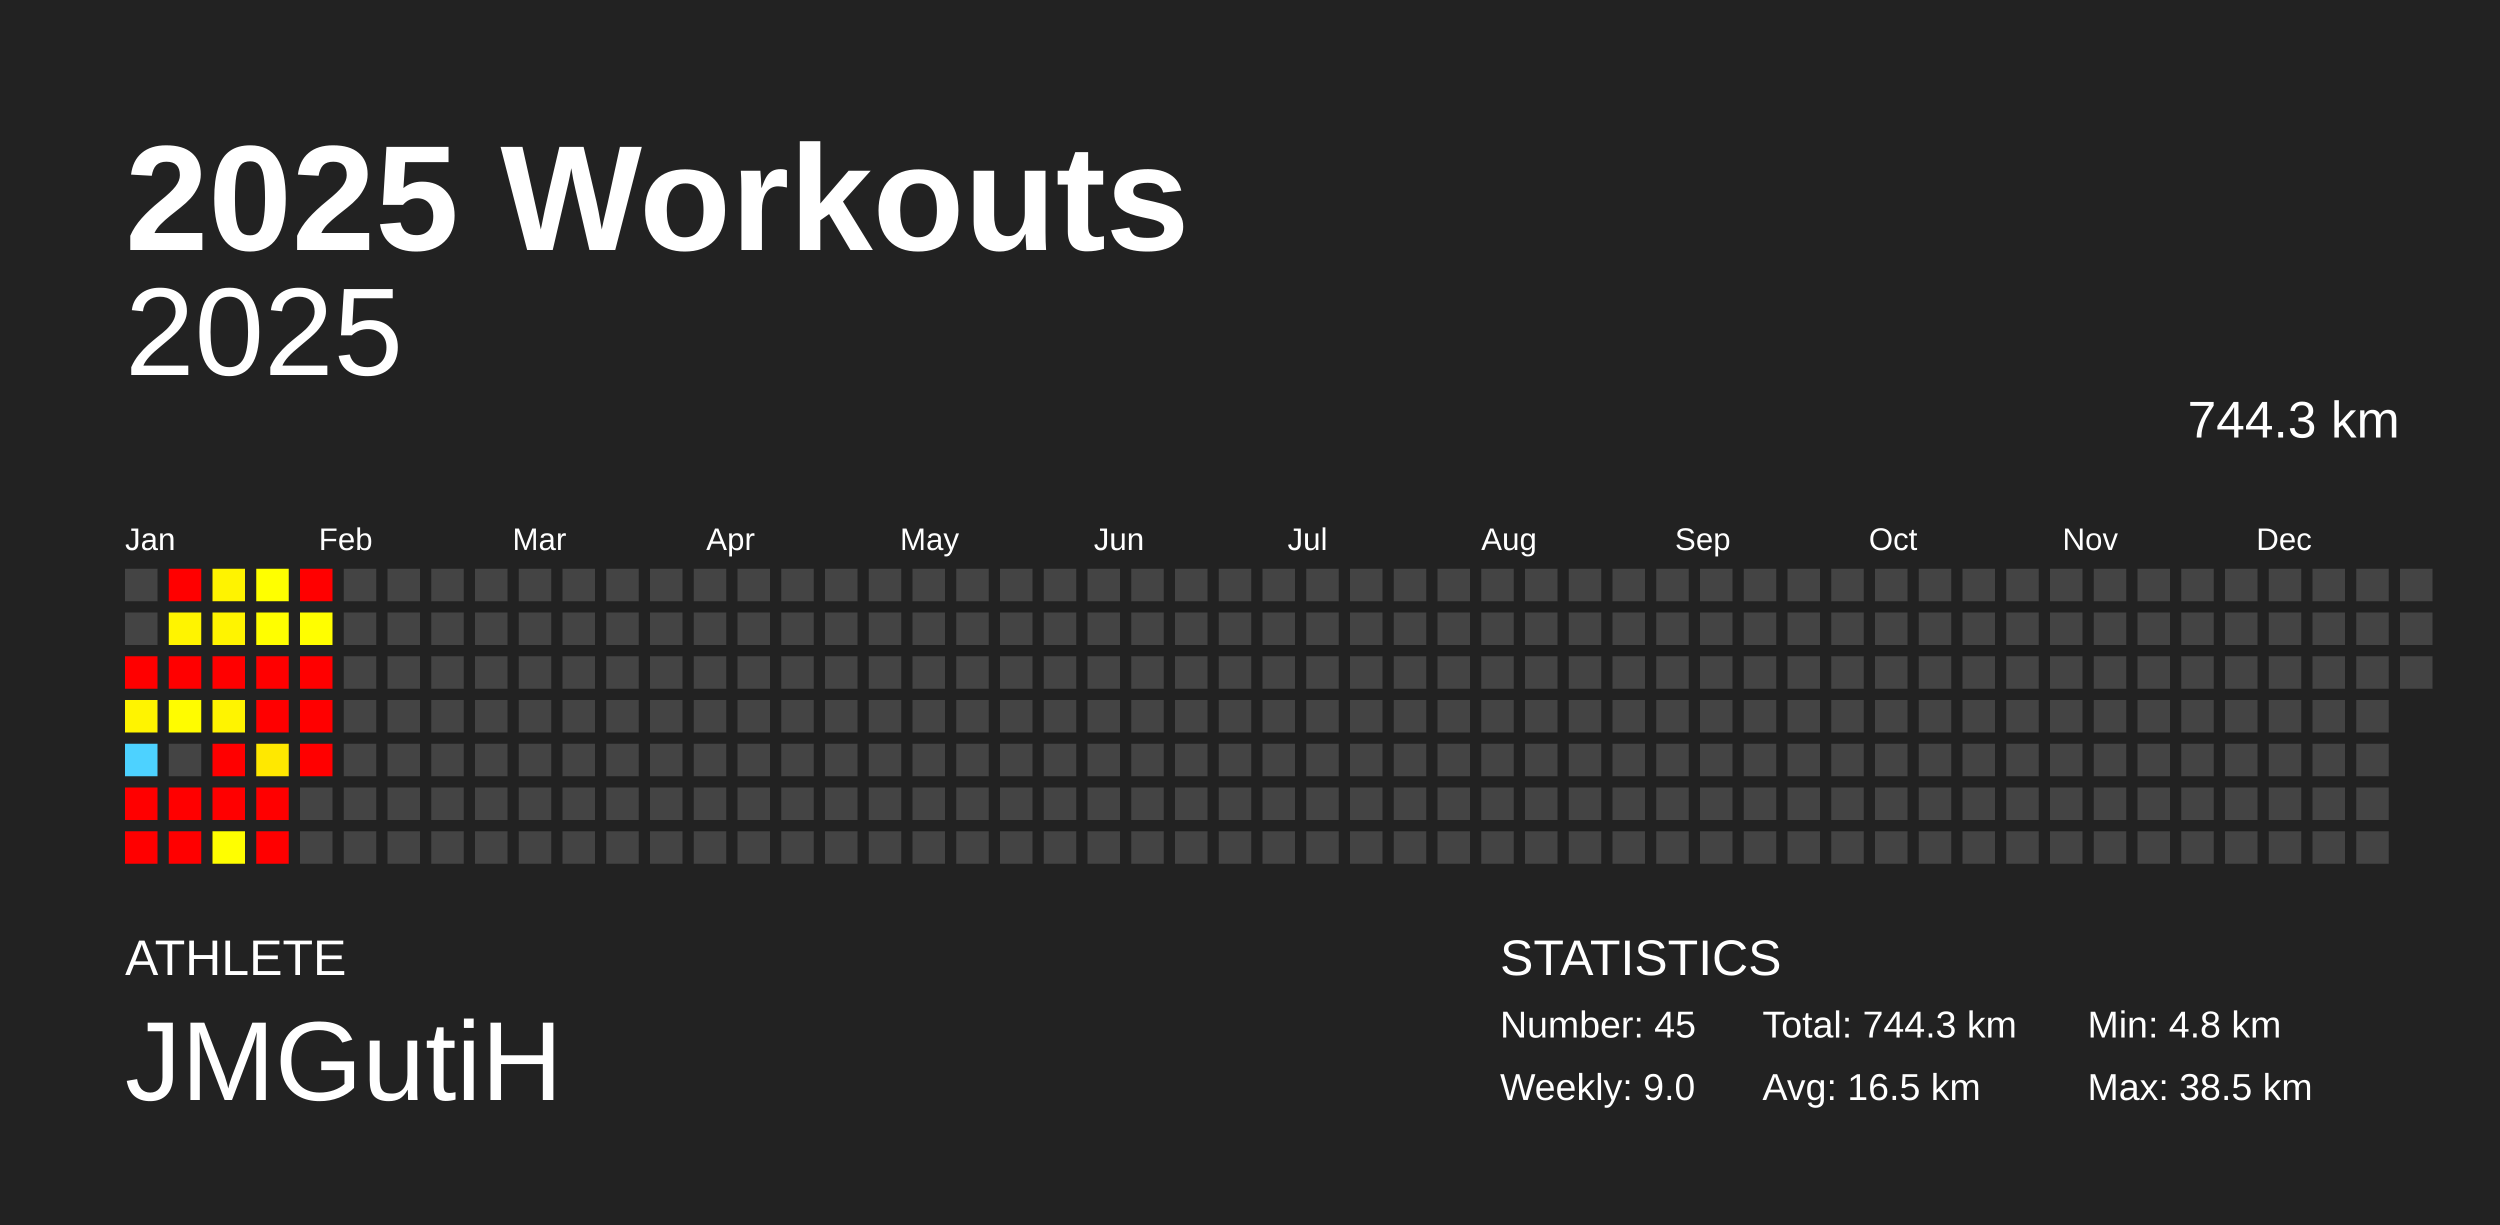
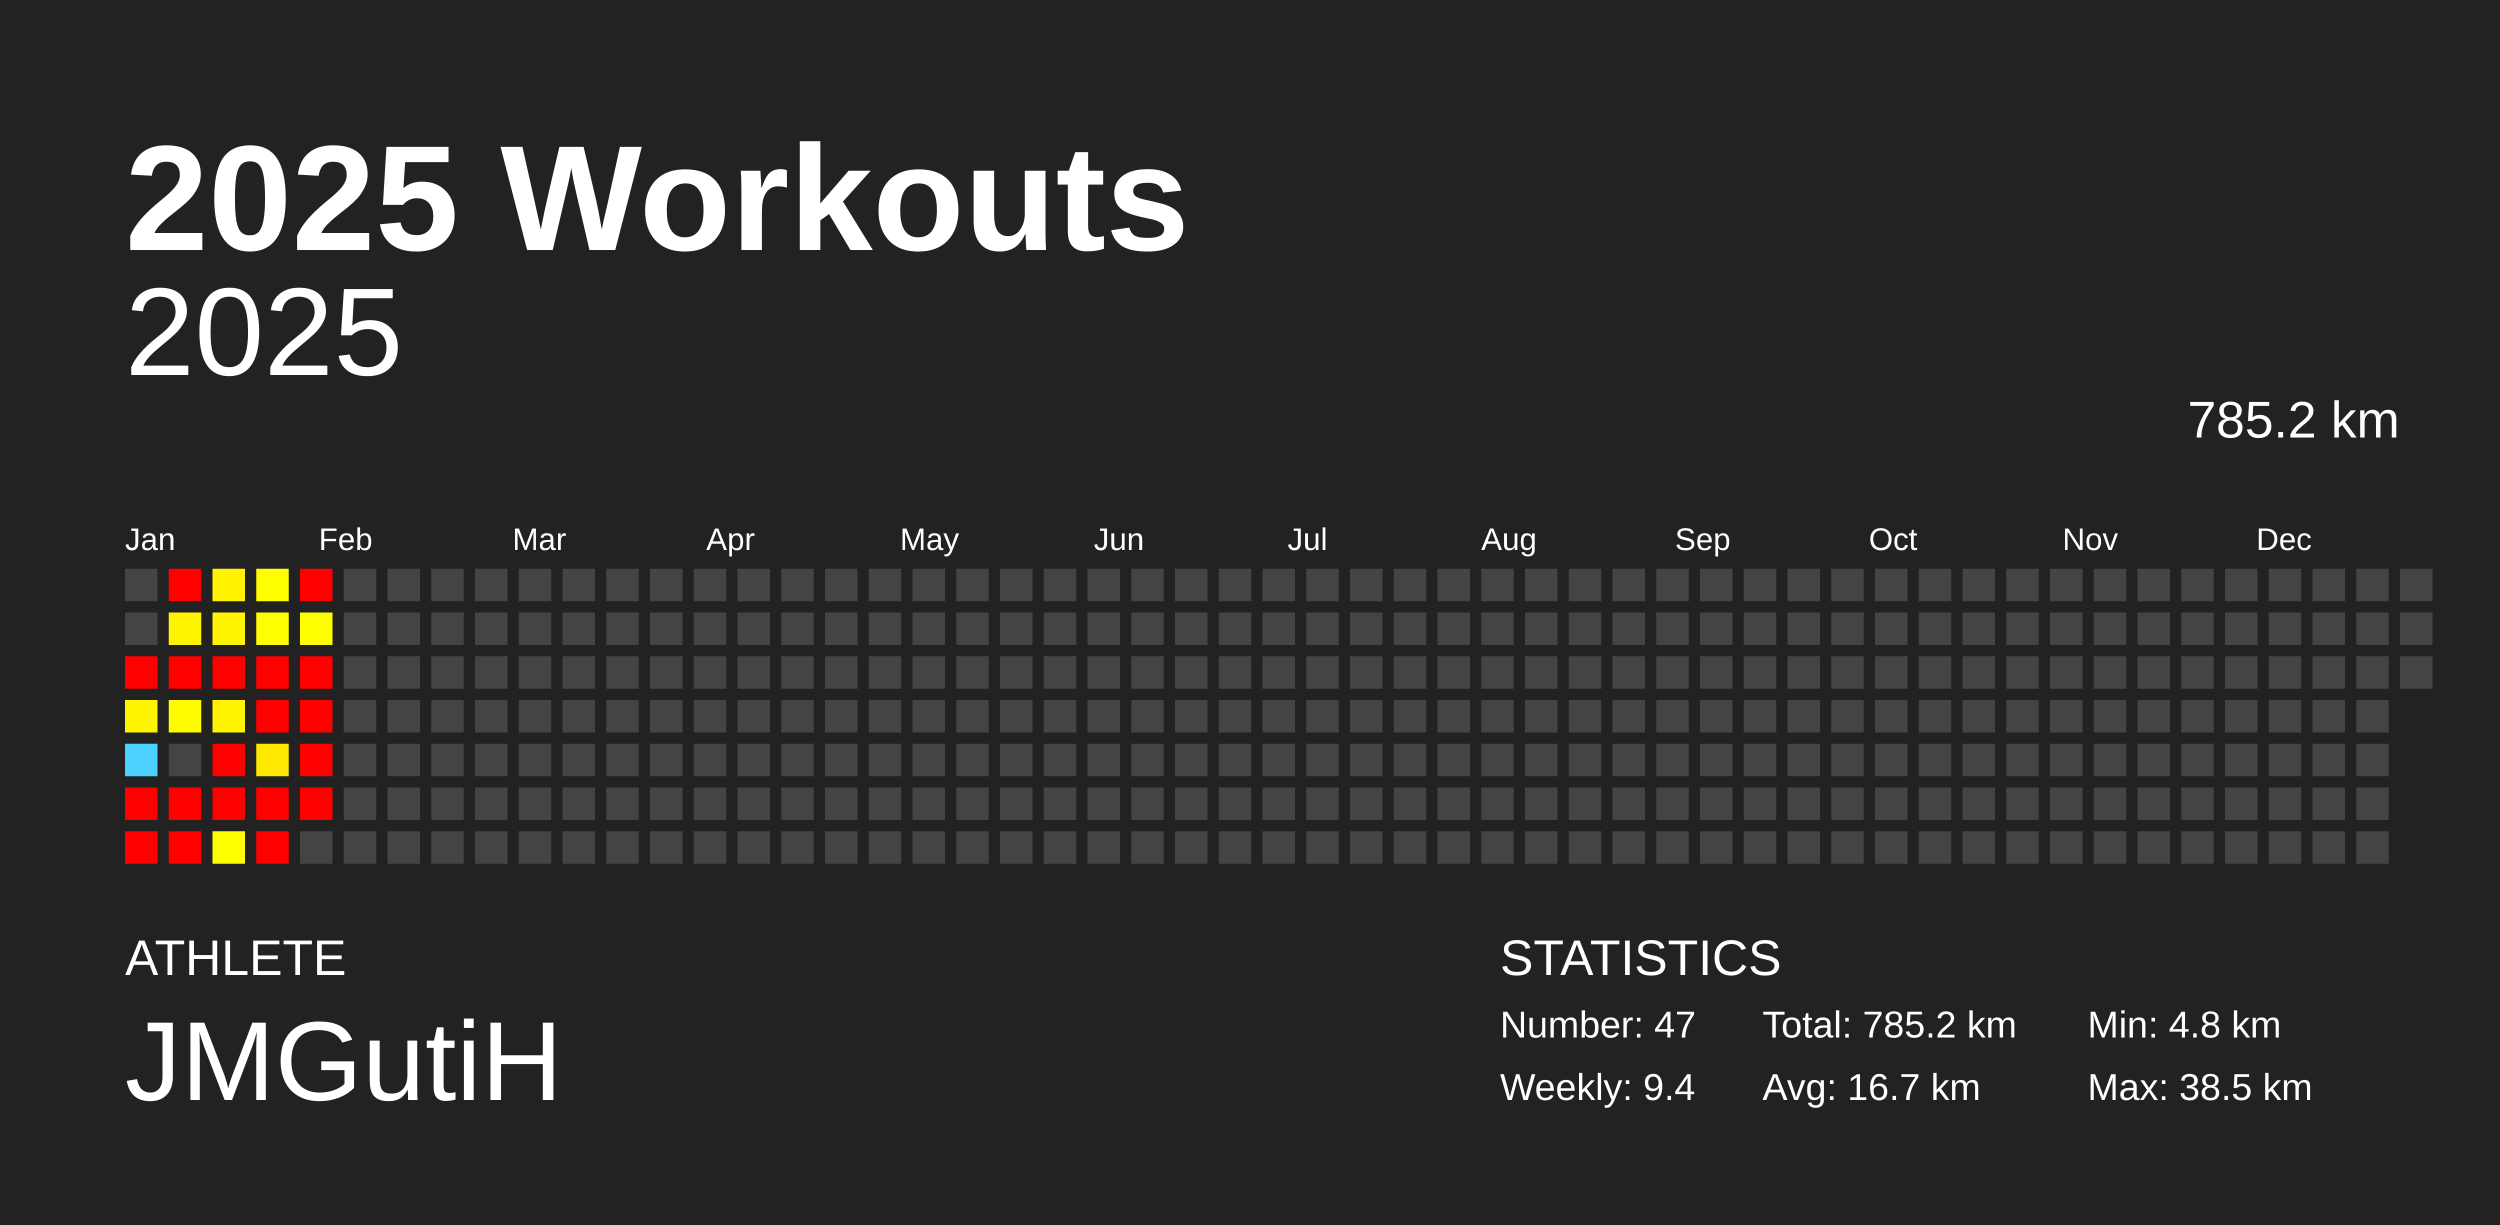
<svg xmlns="http://www.w3.org/2000/svg" baseProfile="full" height="98mm" version="1.1" viewBox="0,0,200,98" width="200mm">
  <defs />
  <rect fill="#222222" height="98" width="200" x="0" y="0" />
  <text fill="#FFFFFF" style="font-size:12px; font-family:Arial; font-weight:bold;" x="10" y="20">2025 Workouts</text>
  <text fill="#FFFFFF" style="font-size:4px; font-family:Arial" x="10" y="78">ATHLETE</text>
  <text fill="#FFFFFF" style="font-size:9px; font-family:Arial" x="10" y="88">JMGutiH</text>
  <text fill="#FFFFFF" style="font-size:4px; font-family:Arial" x="120" y="78">STATISTICS</text>
-   <text fill="#FFFFFF" style="font-size:3px; font-family:Arial" x="120" y="83">Number: 45</text>
-   <text fill="#FFFFFF" style="font-size:3px; font-family:Arial" x="120" y="88">Weekly: 9.0</text>
-   <text fill="#FFFFFF" style="font-size:3px; font-family:Arial" x="141" y="83">Total: 744.3 km</text>
-   <text fill="#FFFFFF" style="font-size:3px; font-family:Arial" x="141" y="88">Avg: 16.5 km</text>
+   <text fill="#FFFFFF" style="font-size:3px; font-family:Arial" x="120" y="83">Number: 47</text>
+   <text fill="#FFFFFF" style="font-size:3px; font-family:Arial" x="120" y="88">Weekly: 9.4</text>
+   <text fill="#FFFFFF" style="font-size:3px; font-family:Arial" x="141" y="83">Total: 785.2 km</text>
+   <text fill="#FFFFFF" style="font-size:3px; font-family:Arial" x="141" y="88">Avg: 16.7 km</text>
  <text fill="#FFFFFF" style="font-size:3px; font-family:Arial" x="167" y="83">Min: 4.8 km</text>
  <text fill="#FFFFFF" style="font-size:3px; font-family:Arial" x="167" y="88">Max: 38.5 km</text>
  <text alignment-baseline="hanging" fill="#FFFFFF" style="font-size:10.0px; font-family:Arial;" x="10" y="30">2025</text>
-   <text alignment-baseline="hanging" fill="#FFFFFF" style="font-size:4.125px; font-family:Arial;" x="175" y="35">744.3 km</text>
+   <text alignment-baseline="hanging" fill="#FFFFFF" style="font-size:4.125px; font-family:Arial;" x="175" y="35">785.2 km</text>
  <text fill="#FFFFFF" style="font-size:2.5px; font-family:Arial" x="10.0" y="44">Jan</text>
  <text fill="#FFFFFF" style="font-size:2.5px; font-family:Arial" x="25.5" y="44">Feb</text>
  <text fill="#FFFFFF" style="font-size:2.5px; font-family:Arial" x="41.0" y="44">Mar</text>
  <text fill="#FFFFFF" style="font-size:2.5px; font-family:Arial" x="56.5" y="44">Apr</text>
  <text fill="#FFFFFF" style="font-size:2.5px; font-family:Arial" x="72.0" y="44">May</text>
  <text fill="#FFFFFF" style="font-size:2.5px; font-family:Arial" x="87.5" y="44">Jun</text>
  <text fill="#FFFFFF" style="font-size:2.5px; font-family:Arial" x="103.0" y="44">Jul</text>
  <text fill="#FFFFFF" style="font-size:2.5px; font-family:Arial" x="118.5" y="44">Aug</text>
  <text fill="#FFFFFF" style="font-size:2.5px; font-family:Arial" x="134.0" y="44">Sep</text>
  <text fill="#FFFFFF" style="font-size:2.5px; font-family:Arial" x="149.5" y="44">Oct</text>
  <text fill="#FFFFFF" style="font-size:2.5px; font-family:Arial" x="165.0" y="44">Nov</text>
  <text fill="#FFFFFF" style="font-size:2.5px; font-family:Arial" x="180.5" y="44">Dec</text>
  <rect fill="#444444" height="2.6" width="2.6" x="10.0" y="45.5" />
  <rect fill="#444444" height="2.6" width="2.6" x="10.0" y="49.0" />
  <rect fill="red" height="2.6" width="2.6" x="10.0" y="52.5" />
  <rect fill="#fff400" height="2.6" width="2.6" x="10.0" y="56.0" />
  <rect fill="#4dd2ff" height="2.6" width="2.6" x="10.0" y="59.5" />
  <rect fill="red" height="2.6" width="2.6" x="10.0" y="63.0" />
  <rect fill="red" height="2.6" width="2.6" x="10.0" y="66.5" />
  <rect fill="red" height="2.6" width="2.6" x="13.5" y="45.5" />
  <rect fill="#fff400" height="2.6" width="2.6" x="13.5" y="49.0" />
  <rect fill="red" height="2.6" width="2.6" x="13.5" y="52.5" />
  <rect fill="#fffc00" height="2.6" width="2.6" x="13.5" y="56.0" />
  <rect fill="#444444" height="2.6" width="2.6" x="13.5" y="59.5" />
  <rect fill="red" height="2.6" width="2.6" x="13.5" y="63.0" />
  <rect fill="red" height="2.6" width="2.6" x="13.5" y="66.5" />
  <rect fill="#fff300" height="2.6" width="2.6" x="17.0" y="45.5" />
  <rect fill="#fff400" height="2.6" width="2.6" x="17.0" y="49.0" />
  <rect fill="red" height="2.6" width="2.6" x="17.0" y="52.5" />
  <rect fill="#fff400" height="2.6" width="2.6" x="17.0" y="56.0" />
  <rect fill="red" height="2.6" width="2.6" x="17.0" y="59.5" />
  <rect fill="red" height="2.6" width="2.6" x="17.0" y="63.0" />
  <rect fill="#fffe00" height="2.6" width="2.6" x="17.0" y="66.5" />
  <rect fill="#ffff00" height="2.6" width="2.6" x="20.5" y="45.5" />
  <rect fill="#fffe00" height="2.6" width="2.6" x="20.5" y="49.0" />
  <rect fill="red" height="2.6" width="2.6" x="20.5" y="52.5" />
  <rect fill="red" height="2.6" width="2.6" x="20.5" y="56.0" />
  <rect fill="#ffe800" height="2.6" width="2.6" x="20.5" y="59.5" />
  <rect fill="red" height="2.6" width="2.6" x="20.5" y="63.0" />
  <rect fill="red" height="2.6" width="2.6" x="20.5" y="66.5" />
  <rect fill="red" height="2.6" width="2.6" x="24.0" y="45.5" />
  <rect fill="#fffe00" height="2.6" width="2.6" x="24.0" y="49.0" />
  <rect fill="red" height="2.6" width="2.6" x="24.0" y="52.5" />
  <rect fill="red" height="2.6" width="2.6" x="24.0" y="56.0" />
  <rect fill="red" height="2.6" width="2.6" x="24.0" y="59.5" />
-   <rect fill="#444444" height="2.6" width="2.6" x="24.0" y="63.0" />
+   <rect fill="red" height="2.6" width="2.6" x="24.0" y="63.0" />
  <rect fill="#444444" height="2.6" width="2.6" x="24.0" y="66.5" />
  <rect fill="#444444" height="2.6" width="2.6" x="27.5" y="45.5" />
  <rect fill="#444444" height="2.6" width="2.6" x="27.5" y="49.0" />
  <rect fill="#444444" height="2.6" width="2.6" x="27.5" y="52.5" />
  <rect fill="#444444" height="2.6" width="2.6" x="27.5" y="56.0" />
  <rect fill="#444444" height="2.6" width="2.6" x="27.5" y="59.5" />
  <rect fill="#444444" height="2.6" width="2.6" x="27.5" y="63.0" />
  <rect fill="#444444" height="2.6" width="2.6" x="27.5" y="66.5" />
  <rect fill="#444444" height="2.6" width="2.6" x="31.0" y="45.5" />
  <rect fill="#444444" height="2.6" width="2.6" x="31.0" y="49.0" />
  <rect fill="#444444" height="2.6" width="2.6" x="31.0" y="52.5" />
  <rect fill="#444444" height="2.6" width="2.6" x="31.0" y="56.0" />
  <rect fill="#444444" height="2.6" width="2.6" x="31.0" y="59.5" />
  <rect fill="#444444" height="2.6" width="2.6" x="31.0" y="63.0" />
  <rect fill="#444444" height="2.6" width="2.6" x="31.0" y="66.5" />
  <rect fill="#444444" height="2.6" width="2.6" x="34.5" y="45.5" />
  <rect fill="#444444" height="2.6" width="2.6" x="34.5" y="49.0" />
  <rect fill="#444444" height="2.6" width="2.6" x="34.5" y="52.5" />
  <rect fill="#444444" height="2.6" width="2.6" x="34.5" y="56.0" />
  <rect fill="#444444" height="2.6" width="2.6" x="34.5" y="59.5" />
  <rect fill="#444444" height="2.6" width="2.6" x="34.5" y="63.0" />
  <rect fill="#444444" height="2.6" width="2.6" x="34.5" y="66.5" />
  <rect fill="#444444" height="2.6" width="2.6" x="38.0" y="45.5" />
  <rect fill="#444444" height="2.6" width="2.6" x="38.0" y="49.0" />
  <rect fill="#444444" height="2.6" width="2.6" x="38.0" y="52.5" />
  <rect fill="#444444" height="2.6" width="2.6" x="38.0" y="56.0" />
  <rect fill="#444444" height="2.6" width="2.6" x="38.0" y="59.5" />
  <rect fill="#444444" height="2.6" width="2.6" x="38.0" y="63.0" />
  <rect fill="#444444" height="2.6" width="2.6" x="38.0" y="66.5" />
  <rect fill="#444444" height="2.6" width="2.6" x="41.5" y="45.5" />
  <rect fill="#444444" height="2.6" width="2.6" x="41.5" y="49.0" />
  <rect fill="#444444" height="2.6" width="2.6" x="41.5" y="52.5" />
  <rect fill="#444444" height="2.6" width="2.6" x="41.5" y="56.0" />
  <rect fill="#444444" height="2.6" width="2.6" x="41.5" y="59.5" />
  <rect fill="#444444" height="2.6" width="2.6" x="41.5" y="63.0" />
  <rect fill="#444444" height="2.6" width="2.6" x="41.5" y="66.5" />
  <rect fill="#444444" height="2.6" width="2.6" x="45.0" y="45.5" />
  <rect fill="#444444" height="2.6" width="2.6" x="45.0" y="49.0" />
  <rect fill="#444444" height="2.6" width="2.6" x="45.0" y="52.5" />
  <rect fill="#444444" height="2.6" width="2.6" x="45.0" y="56.0" />
  <rect fill="#444444" height="2.6" width="2.6" x="45.0" y="59.5" />
  <rect fill="#444444" height="2.6" width="2.6" x="45.0" y="63.0" />
  <rect fill="#444444" height="2.6" width="2.6" x="45.0" y="66.5" />
  <rect fill="#444444" height="2.6" width="2.6" x="48.5" y="45.5" />
  <rect fill="#444444" height="2.6" width="2.6" x="48.5" y="49.0" />
  <rect fill="#444444" height="2.6" width="2.6" x="48.5" y="52.5" />
  <rect fill="#444444" height="2.6" width="2.6" x="48.5" y="56.0" />
  <rect fill="#444444" height="2.6" width="2.6" x="48.5" y="59.5" />
  <rect fill="#444444" height="2.6" width="2.6" x="48.5" y="63.0" />
  <rect fill="#444444" height="2.6" width="2.6" x="48.5" y="66.5" />
  <rect fill="#444444" height="2.6" width="2.6" x="52.0" y="45.5" />
  <rect fill="#444444" height="2.6" width="2.6" x="52.0" y="49.0" />
  <rect fill="#444444" height="2.6" width="2.6" x="52.0" y="52.5" />
  <rect fill="#444444" height="2.6" width="2.6" x="52.0" y="56.0" />
  <rect fill="#444444" height="2.6" width="2.6" x="52.0" y="59.5" />
  <rect fill="#444444" height="2.6" width="2.6" x="52.0" y="63.0" />
  <rect fill="#444444" height="2.6" width="2.6" x="52.0" y="66.5" />
  <rect fill="#444444" height="2.6" width="2.6" x="55.5" y="45.5" />
  <rect fill="#444444" height="2.6" width="2.6" x="55.5" y="49.0" />
  <rect fill="#444444" height="2.6" width="2.6" x="55.5" y="52.5" />
  <rect fill="#444444" height="2.6" width="2.6" x="55.5" y="56.0" />
  <rect fill="#444444" height="2.6" width="2.6" x="55.5" y="59.5" />
  <rect fill="#444444" height="2.6" width="2.6" x="55.5" y="63.0" />
  <rect fill="#444444" height="2.6" width="2.6" x="55.5" y="66.5" />
  <rect fill="#444444" height="2.6" width="2.6" x="59.0" y="45.5" />
  <rect fill="#444444" height="2.6" width="2.6" x="59.0" y="49.0" />
  <rect fill="#444444" height="2.6" width="2.6" x="59.0" y="52.5" />
  <rect fill="#444444" height="2.6" width="2.6" x="59.0" y="56.0" />
  <rect fill="#444444" height="2.6" width="2.6" x="59.0" y="59.5" />
  <rect fill="#444444" height="2.6" width="2.6" x="59.0" y="63.0" />
  <rect fill="#444444" height="2.6" width="2.6" x="59.0" y="66.5" />
  <rect fill="#444444" height="2.6" width="2.6" x="62.5" y="45.5" />
  <rect fill="#444444" height="2.6" width="2.6" x="62.5" y="49.0" />
  <rect fill="#444444" height="2.6" width="2.6" x="62.5" y="52.5" />
  <rect fill="#444444" height="2.6" width="2.6" x="62.5" y="56.0" />
  <rect fill="#444444" height="2.6" width="2.6" x="62.5" y="59.5" />
  <rect fill="#444444" height="2.6" width="2.6" x="62.5" y="63.0" />
  <rect fill="#444444" height="2.6" width="2.6" x="62.5" y="66.5" />
  <rect fill="#444444" height="2.6" width="2.6" x="66.0" y="45.5" />
  <rect fill="#444444" height="2.6" width="2.6" x="66.0" y="49.0" />
  <rect fill="#444444" height="2.6" width="2.6" x="66.0" y="52.5" />
  <rect fill="#444444" height="2.6" width="2.6" x="66.0" y="56.0" />
  <rect fill="#444444" height="2.6" width="2.6" x="66.0" y="59.5" />
  <rect fill="#444444" height="2.6" width="2.6" x="66.0" y="63.0" />
  <rect fill="#444444" height="2.6" width="2.6" x="66.0" y="66.5" />
  <rect fill="#444444" height="2.6" width="2.6" x="69.5" y="45.5" />
  <rect fill="#444444" height="2.6" width="2.6" x="69.5" y="49.0" />
  <rect fill="#444444" height="2.6" width="2.6" x="69.5" y="52.5" />
  <rect fill="#444444" height="2.6" width="2.6" x="69.5" y="56.0" />
  <rect fill="#444444" height="2.6" width="2.6" x="69.5" y="59.5" />
  <rect fill="#444444" height="2.6" width="2.6" x="69.5" y="63.0" />
  <rect fill="#444444" height="2.6" width="2.6" x="69.5" y="66.5" />
  <rect fill="#444444" height="2.6" width="2.6" x="73.0" y="45.5" />
  <rect fill="#444444" height="2.6" width="2.6" x="73.0" y="49.0" />
  <rect fill="#444444" height="2.6" width="2.6" x="73.0" y="52.5" />
  <rect fill="#444444" height="2.6" width="2.6" x="73.0" y="56.0" />
  <rect fill="#444444" height="2.6" width="2.6" x="73.0" y="59.5" />
  <rect fill="#444444" height="2.6" width="2.6" x="73.0" y="63.0" />
  <rect fill="#444444" height="2.6" width="2.6" x="73.0" y="66.5" />
  <rect fill="#444444" height="2.6" width="2.6" x="76.5" y="45.5" />
  <rect fill="#444444" height="2.6" width="2.6" x="76.5" y="49.0" />
  <rect fill="#444444" height="2.6" width="2.6" x="76.5" y="52.5" />
  <rect fill="#444444" height="2.6" width="2.6" x="76.5" y="56.0" />
  <rect fill="#444444" height="2.6" width="2.6" x="76.5" y="59.5" />
  <rect fill="#444444" height="2.6" width="2.6" x="76.5" y="63.0" />
  <rect fill="#444444" height="2.6" width="2.6" x="76.5" y="66.5" />
  <rect fill="#444444" height="2.6" width="2.6" x="80.0" y="45.5" />
  <rect fill="#444444" height="2.6" width="2.6" x="80.0" y="49.0" />
  <rect fill="#444444" height="2.6" width="2.6" x="80.0" y="52.5" />
  <rect fill="#444444" height="2.6" width="2.6" x="80.0" y="56.0" />
  <rect fill="#444444" height="2.6" width="2.6" x="80.0" y="59.5" />
  <rect fill="#444444" height="2.6" width="2.6" x="80.0" y="63.0" />
  <rect fill="#444444" height="2.6" width="2.6" x="80.0" y="66.5" />
  <rect fill="#444444" height="2.6" width="2.6" x="83.5" y="45.5" />
  <rect fill="#444444" height="2.6" width="2.6" x="83.5" y="49.0" />
  <rect fill="#444444" height="2.6" width="2.6" x="83.5" y="52.5" />
  <rect fill="#444444" height="2.6" width="2.6" x="83.5" y="56.0" />
  <rect fill="#444444" height="2.6" width="2.6" x="83.5" y="59.5" />
  <rect fill="#444444" height="2.6" width="2.6" x="83.5" y="63.0" />
  <rect fill="#444444" height="2.6" width="2.6" x="83.5" y="66.5" />
  <rect fill="#444444" height="2.6" width="2.6" x="87.0" y="45.5" />
  <rect fill="#444444" height="2.6" width="2.6" x="87.0" y="49.0" />
  <rect fill="#444444" height="2.6" width="2.6" x="87.0" y="52.5" />
  <rect fill="#444444" height="2.6" width="2.6" x="87.0" y="56.0" />
  <rect fill="#444444" height="2.6" width="2.6" x="87.0" y="59.5" />
  <rect fill="#444444" height="2.6" width="2.6" x="87.0" y="63.0" />
  <rect fill="#444444" height="2.6" width="2.6" x="87.0" y="66.5" />
  <rect fill="#444444" height="2.6" width="2.6" x="90.5" y="45.5" />
  <rect fill="#444444" height="2.6" width="2.6" x="90.5" y="49.0" />
  <rect fill="#444444" height="2.6" width="2.6" x="90.5" y="52.5" />
  <rect fill="#444444" height="2.6" width="2.6" x="90.5" y="56.0" />
  <rect fill="#444444" height="2.6" width="2.6" x="90.5" y="59.5" />
  <rect fill="#444444" height="2.6" width="2.6" x="90.5" y="63.0" />
  <rect fill="#444444" height="2.6" width="2.6" x="90.5" y="66.5" />
  <rect fill="#444444" height="2.6" width="2.6" x="94.0" y="45.5" />
  <rect fill="#444444" height="2.6" width="2.6" x="94.0" y="49.0" />
  <rect fill="#444444" height="2.6" width="2.6" x="94.0" y="52.5" />
  <rect fill="#444444" height="2.6" width="2.6" x="94.0" y="56.0" />
  <rect fill="#444444" height="2.6" width="2.6" x="94.0" y="59.5" />
  <rect fill="#444444" height="2.6" width="2.6" x="94.0" y="63.0" />
  <rect fill="#444444" height="2.6" width="2.6" x="94.0" y="66.5" />
  <rect fill="#444444" height="2.6" width="2.6" x="97.5" y="45.5" />
  <rect fill="#444444" height="2.6" width="2.6" x="97.5" y="49.0" />
  <rect fill="#444444" height="2.6" width="2.6" x="97.5" y="52.5" />
  <rect fill="#444444" height="2.6" width="2.6" x="97.5" y="56.0" />
  <rect fill="#444444" height="2.6" width="2.6" x="97.5" y="59.5" />
  <rect fill="#444444" height="2.6" width="2.6" x="97.5" y="63.0" />
  <rect fill="#444444" height="2.6" width="2.6" x="97.5" y="66.5" />
  <rect fill="#444444" height="2.6" width="2.6" x="101.0" y="45.5" />
  <rect fill="#444444" height="2.6" width="2.6" x="101.0" y="49.0" />
  <rect fill="#444444" height="2.6" width="2.6" x="101.0" y="52.5" />
  <rect fill="#444444" height="2.6" width="2.6" x="101.0" y="56.0" />
  <rect fill="#444444" height="2.6" width="2.6" x="101.0" y="59.5" />
  <rect fill="#444444" height="2.6" width="2.6" x="101.0" y="63.0" />
  <rect fill="#444444" height="2.6" width="2.6" x="101.0" y="66.5" />
  <rect fill="#444444" height="2.6" width="2.6" x="104.5" y="45.5" />
  <rect fill="#444444" height="2.6" width="2.6" x="104.5" y="49.0" />
  <rect fill="#444444" height="2.6" width="2.6" x="104.5" y="52.5" />
  <rect fill="#444444" height="2.6" width="2.6" x="104.5" y="56.0" />
  <rect fill="#444444" height="2.6" width="2.6" x="104.5" y="59.5" />
  <rect fill="#444444" height="2.6" width="2.6" x="104.5" y="63.0" />
  <rect fill="#444444" height="2.6" width="2.6" x="104.5" y="66.5" />
  <rect fill="#444444" height="2.6" width="2.6" x="108.0" y="45.5" />
  <rect fill="#444444" height="2.6" width="2.6" x="108.0" y="49.0" />
  <rect fill="#444444" height="2.6" width="2.6" x="108.0" y="52.5" />
  <rect fill="#444444" height="2.6" width="2.6" x="108.0" y="56.0" />
  <rect fill="#444444" height="2.6" width="2.6" x="108.0" y="59.5" />
  <rect fill="#444444" height="2.6" width="2.6" x="108.0" y="63.0" />
  <rect fill="#444444" height="2.6" width="2.6" x="108.0" y="66.5" />
  <rect fill="#444444" height="2.6" width="2.6" x="111.5" y="45.5" />
  <rect fill="#444444" height="2.6" width="2.6" x="111.5" y="49.0" />
  <rect fill="#444444" height="2.6" width="2.6" x="111.5" y="52.5" />
  <rect fill="#444444" height="2.6" width="2.6" x="111.5" y="56.0" />
  <rect fill="#444444" height="2.6" width="2.6" x="111.5" y="59.5" />
  <rect fill="#444444" height="2.6" width="2.6" x="111.5" y="63.0" />
  <rect fill="#444444" height="2.6" width="2.6" x="111.5" y="66.5" />
  <rect fill="#444444" height="2.6" width="2.6" x="115.0" y="45.5" />
  <rect fill="#444444" height="2.6" width="2.6" x="115.0" y="49.0" />
  <rect fill="#444444" height="2.6" width="2.6" x="115.0" y="52.5" />
  <rect fill="#444444" height="2.6" width="2.6" x="115.0" y="56.0" />
  <rect fill="#444444" height="2.6" width="2.6" x="115.0" y="59.5" />
  <rect fill="#444444" height="2.6" width="2.6" x="115.0" y="63.0" />
  <rect fill="#444444" height="2.6" width="2.6" x="115.0" y="66.5" />
  <rect fill="#444444" height="2.6" width="2.6" x="118.5" y="45.5" />
  <rect fill="#444444" height="2.6" width="2.6" x="118.5" y="49.0" />
  <rect fill="#444444" height="2.6" width="2.6" x="118.5" y="52.5" />
  <rect fill="#444444" height="2.6" width="2.6" x="118.5" y="56.0" />
  <rect fill="#444444" height="2.6" width="2.6" x="118.5" y="59.5" />
  <rect fill="#444444" height="2.6" width="2.6" x="118.5" y="63.0" />
  <rect fill="#444444" height="2.6" width="2.6" x="118.5" y="66.5" />
  <rect fill="#444444" height="2.6" width="2.6" x="122.0" y="45.5" />
  <rect fill="#444444" height="2.6" width="2.6" x="122.0" y="49.0" />
  <rect fill="#444444" height="2.6" width="2.6" x="122.0" y="52.5" />
  <rect fill="#444444" height="2.6" width="2.6" x="122.0" y="56.0" />
  <rect fill="#444444" height="2.6" width="2.6" x="122.0" y="59.5" />
  <rect fill="#444444" height="2.6" width="2.6" x="122.0" y="63.0" />
  <rect fill="#444444" height="2.6" width="2.6" x="122.0" y="66.5" />
  <rect fill="#444444" height="2.6" width="2.6" x="125.5" y="45.5" />
  <rect fill="#444444" height="2.6" width="2.6" x="125.5" y="49.0" />
  <rect fill="#444444" height="2.6" width="2.6" x="125.5" y="52.5" />
  <rect fill="#444444" height="2.6" width="2.6" x="125.5" y="56.0" />
  <rect fill="#444444" height="2.6" width="2.6" x="125.5" y="59.5" />
  <rect fill="#444444" height="2.6" width="2.6" x="125.5" y="63.0" />
  <rect fill="#444444" height="2.6" width="2.6" x="125.5" y="66.5" />
  <rect fill="#444444" height="2.6" width="2.6" x="129.0" y="45.5" />
  <rect fill="#444444" height="2.6" width="2.6" x="129.0" y="49.0" />
  <rect fill="#444444" height="2.6" width="2.6" x="129.0" y="52.5" />
  <rect fill="#444444" height="2.6" width="2.6" x="129.0" y="56.0" />
  <rect fill="#444444" height="2.6" width="2.6" x="129.0" y="59.5" />
  <rect fill="#444444" height="2.6" width="2.6" x="129.0" y="63.0" />
  <rect fill="#444444" height="2.6" width="2.6" x="129.0" y="66.5" />
  <rect fill="#444444" height="2.6" width="2.6" x="132.5" y="45.5" />
  <rect fill="#444444" height="2.6" width="2.6" x="132.5" y="49.0" />
  <rect fill="#444444" height="2.6" width="2.6" x="132.5" y="52.5" />
  <rect fill="#444444" height="2.6" width="2.6" x="132.5" y="56.0" />
  <rect fill="#444444" height="2.6" width="2.6" x="132.5" y="59.5" />
  <rect fill="#444444" height="2.6" width="2.6" x="132.5" y="63.0" />
  <rect fill="#444444" height="2.6" width="2.6" x="132.5" y="66.5" />
  <rect fill="#444444" height="2.6" width="2.6" x="136.0" y="45.5" />
  <rect fill="#444444" height="2.6" width="2.6" x="136.0" y="49.0" />
  <rect fill="#444444" height="2.6" width="2.6" x="136.0" y="52.5" />
  <rect fill="#444444" height="2.6" width="2.6" x="136.0" y="56.0" />
  <rect fill="#444444" height="2.6" width="2.6" x="136.0" y="59.5" />
  <rect fill="#444444" height="2.6" width="2.6" x="136.0" y="63.0" />
  <rect fill="#444444" height="2.6" width="2.6" x="136.0" y="66.5" />
  <rect fill="#444444" height="2.6" width="2.6" x="139.5" y="45.5" />
  <rect fill="#444444" height="2.6" width="2.6" x="139.5" y="49.0" />
  <rect fill="#444444" height="2.6" width="2.6" x="139.5" y="52.5" />
  <rect fill="#444444" height="2.6" width="2.6" x="139.5" y="56.0" />
  <rect fill="#444444" height="2.6" width="2.6" x="139.5" y="59.5" />
  <rect fill="#444444" height="2.6" width="2.6" x="139.5" y="63.0" />
  <rect fill="#444444" height="2.6" width="2.6" x="139.5" y="66.5" />
  <rect fill="#444444" height="2.6" width="2.6" x="143.0" y="45.5" />
  <rect fill="#444444" height="2.6" width="2.6" x="143.0" y="49.0" />
  <rect fill="#444444" height="2.6" width="2.6" x="143.0" y="52.5" />
  <rect fill="#444444" height="2.6" width="2.6" x="143.0" y="56.0" />
  <rect fill="#444444" height="2.6" width="2.6" x="143.0" y="59.5" />
  <rect fill="#444444" height="2.6" width="2.6" x="143.0" y="63.0" />
  <rect fill="#444444" height="2.6" width="2.6" x="143.0" y="66.5" />
  <rect fill="#444444" height="2.6" width="2.6" x="146.5" y="45.5" />
  <rect fill="#444444" height="2.6" width="2.6" x="146.5" y="49.0" />
  <rect fill="#444444" height="2.6" width="2.6" x="146.5" y="52.5" />
  <rect fill="#444444" height="2.6" width="2.6" x="146.5" y="56.0" />
  <rect fill="#444444" height="2.6" width="2.6" x="146.5" y="59.5" />
  <rect fill="#444444" height="2.6" width="2.6" x="146.5" y="63.0" />
  <rect fill="#444444" height="2.6" width="2.6" x="146.5" y="66.5" />
  <rect fill="#444444" height="2.6" width="2.6" x="150.0" y="45.5" />
  <rect fill="#444444" height="2.6" width="2.6" x="150.0" y="49.0" />
  <rect fill="#444444" height="2.6" width="2.6" x="150.0" y="52.5" />
  <rect fill="#444444" height="2.6" width="2.6" x="150.0" y="56.0" />
  <rect fill="#444444" height="2.6" width="2.6" x="150.0" y="59.5" />
  <rect fill="#444444" height="2.6" width="2.6" x="150.0" y="63.0" />
  <rect fill="#444444" height="2.6" width="2.6" x="150.0" y="66.5" />
  <rect fill="#444444" height="2.6" width="2.6" x="153.5" y="45.5" />
  <rect fill="#444444" height="2.6" width="2.6" x="153.5" y="49.0" />
  <rect fill="#444444" height="2.6" width="2.6" x="153.5" y="52.5" />
  <rect fill="#444444" height="2.6" width="2.6" x="153.5" y="56.0" />
  <rect fill="#444444" height="2.6" width="2.6" x="153.5" y="59.5" />
  <rect fill="#444444" height="2.6" width="2.6" x="153.5" y="63.0" />
  <rect fill="#444444" height="2.6" width="2.6" x="153.5" y="66.5" />
  <rect fill="#444444" height="2.6" width="2.6" x="157.0" y="45.5" />
  <rect fill="#444444" height="2.6" width="2.6" x="157.0" y="49.0" />
  <rect fill="#444444" height="2.6" width="2.6" x="157.0" y="52.5" />
  <rect fill="#444444" height="2.6" width="2.6" x="157.0" y="56.0" />
  <rect fill="#444444" height="2.6" width="2.6" x="157.0" y="59.5" />
  <rect fill="#444444" height="2.6" width="2.6" x="157.0" y="63.0" />
  <rect fill="#444444" height="2.6" width="2.6" x="157.0" y="66.5" />
  <rect fill="#444444" height="2.6" width="2.6" x="160.5" y="45.5" />
  <rect fill="#444444" height="2.6" width="2.6" x="160.5" y="49.0" />
  <rect fill="#444444" height="2.6" width="2.6" x="160.5" y="52.5" />
  <rect fill="#444444" height="2.6" width="2.6" x="160.5" y="56.0" />
  <rect fill="#444444" height="2.6" width="2.6" x="160.5" y="59.5" />
  <rect fill="#444444" height="2.6" width="2.6" x="160.5" y="63.0" />
  <rect fill="#444444" height="2.6" width="2.6" x="160.5" y="66.5" />
  <rect fill="#444444" height="2.6" width="2.6" x="164.0" y="45.5" />
  <rect fill="#444444" height="2.6" width="2.6" x="164.0" y="49.0" />
  <rect fill="#444444" height="2.6" width="2.6" x="164.0" y="52.5" />
  <rect fill="#444444" height="2.6" width="2.6" x="164.0" y="56.0" />
  <rect fill="#444444" height="2.6" width="2.6" x="164.0" y="59.5" />
  <rect fill="#444444" height="2.6" width="2.6" x="164.0" y="63.0" />
  <rect fill="#444444" height="2.6" width="2.6" x="164.0" y="66.5" />
  <rect fill="#444444" height="2.6" width="2.6" x="167.5" y="45.5" />
  <rect fill="#444444" height="2.6" width="2.6" x="167.5" y="49.0" />
  <rect fill="#444444" height="2.6" width="2.6" x="167.5" y="52.5" />
  <rect fill="#444444" height="2.6" width="2.6" x="167.5" y="56.0" />
  <rect fill="#444444" height="2.6" width="2.6" x="167.5" y="59.5" />
  <rect fill="#444444" height="2.6" width="2.6" x="167.5" y="63.0" />
  <rect fill="#444444" height="2.6" width="2.6" x="167.5" y="66.5" />
  <rect fill="#444444" height="2.6" width="2.6" x="171.0" y="45.5" />
  <rect fill="#444444" height="2.6" width="2.6" x="171.0" y="49.0" />
  <rect fill="#444444" height="2.6" width="2.6" x="171.0" y="52.5" />
  <rect fill="#444444" height="2.6" width="2.6" x="171.0" y="56.0" />
  <rect fill="#444444" height="2.6" width="2.6" x="171.0" y="59.5" />
  <rect fill="#444444" height="2.6" width="2.6" x="171.0" y="63.0" />
  <rect fill="#444444" height="2.6" width="2.6" x="171.0" y="66.5" />
  <rect fill="#444444" height="2.6" width="2.6" x="174.5" y="45.5" />
  <rect fill="#444444" height="2.6" width="2.6" x="174.5" y="49.0" />
  <rect fill="#444444" height="2.6" width="2.6" x="174.5" y="52.5" />
  <rect fill="#444444" height="2.6" width="2.6" x="174.5" y="56.0" />
  <rect fill="#444444" height="2.6" width="2.6" x="174.5" y="59.5" />
  <rect fill="#444444" height="2.6" width="2.6" x="174.5" y="63.0" />
  <rect fill="#444444" height="2.6" width="2.6" x="174.5" y="66.5" />
  <rect fill="#444444" height="2.6" width="2.6" x="178.0" y="45.5" />
  <rect fill="#444444" height="2.6" width="2.6" x="178.0" y="49.0" />
  <rect fill="#444444" height="2.6" width="2.6" x="178.0" y="52.5" />
  <rect fill="#444444" height="2.6" width="2.6" x="178.0" y="56.0" />
  <rect fill="#444444" height="2.6" width="2.6" x="178.0" y="59.5" />
  <rect fill="#444444" height="2.6" width="2.6" x="178.0" y="63.0" />
  <rect fill="#444444" height="2.6" width="2.6" x="178.0" y="66.5" />
  <rect fill="#444444" height="2.6" width="2.6" x="181.5" y="45.5" />
  <rect fill="#444444" height="2.6" width="2.6" x="181.5" y="49.0" />
  <rect fill="#444444" height="2.6" width="2.6" x="181.5" y="52.5" />
  <rect fill="#444444" height="2.6" width="2.6" x="181.5" y="56.0" />
  <rect fill="#444444" height="2.6" width="2.6" x="181.5" y="59.5" />
  <rect fill="#444444" height="2.6" width="2.6" x="181.5" y="63.0" />
  <rect fill="#444444" height="2.6" width="2.6" x="181.5" y="66.5" />
  <rect fill="#444444" height="2.6" width="2.6" x="185.0" y="45.5" />
  <rect fill="#444444" height="2.6" width="2.6" x="185.0" y="49.0" />
  <rect fill="#444444" height="2.6" width="2.6" x="185.0" y="52.5" />
  <rect fill="#444444" height="2.6" width="2.6" x="185.0" y="56.0" />
  <rect fill="#444444" height="2.6" width="2.6" x="185.0" y="59.5" />
  <rect fill="#444444" height="2.6" width="2.6" x="185.0" y="63.0" />
  <rect fill="#444444" height="2.6" width="2.6" x="185.0" y="66.5" />
  <rect fill="#444444" height="2.6" width="2.6" x="188.5" y="45.5" />
  <rect fill="#444444" height="2.6" width="2.6" x="188.5" y="49.0" />
  <rect fill="#444444" height="2.6" width="2.6" x="188.5" y="52.5" />
  <rect fill="#444444" height="2.6" width="2.6" x="188.5" y="56.0" />
  <rect fill="#444444" height="2.6" width="2.6" x="188.5" y="59.5" />
  <rect fill="#444444" height="2.6" width="2.6" x="188.5" y="63.0" />
  <rect fill="#444444" height="2.6" width="2.6" x="188.5" y="66.5" />
  <rect fill="#444444" height="2.6" width="2.6" x="192.0" y="45.5" />
  <rect fill="#444444" height="2.6" width="2.6" x="192.0" y="49.0" />
  <rect fill="#444444" height="2.6" width="2.6" x="192.0" y="52.5" />
</svg>
